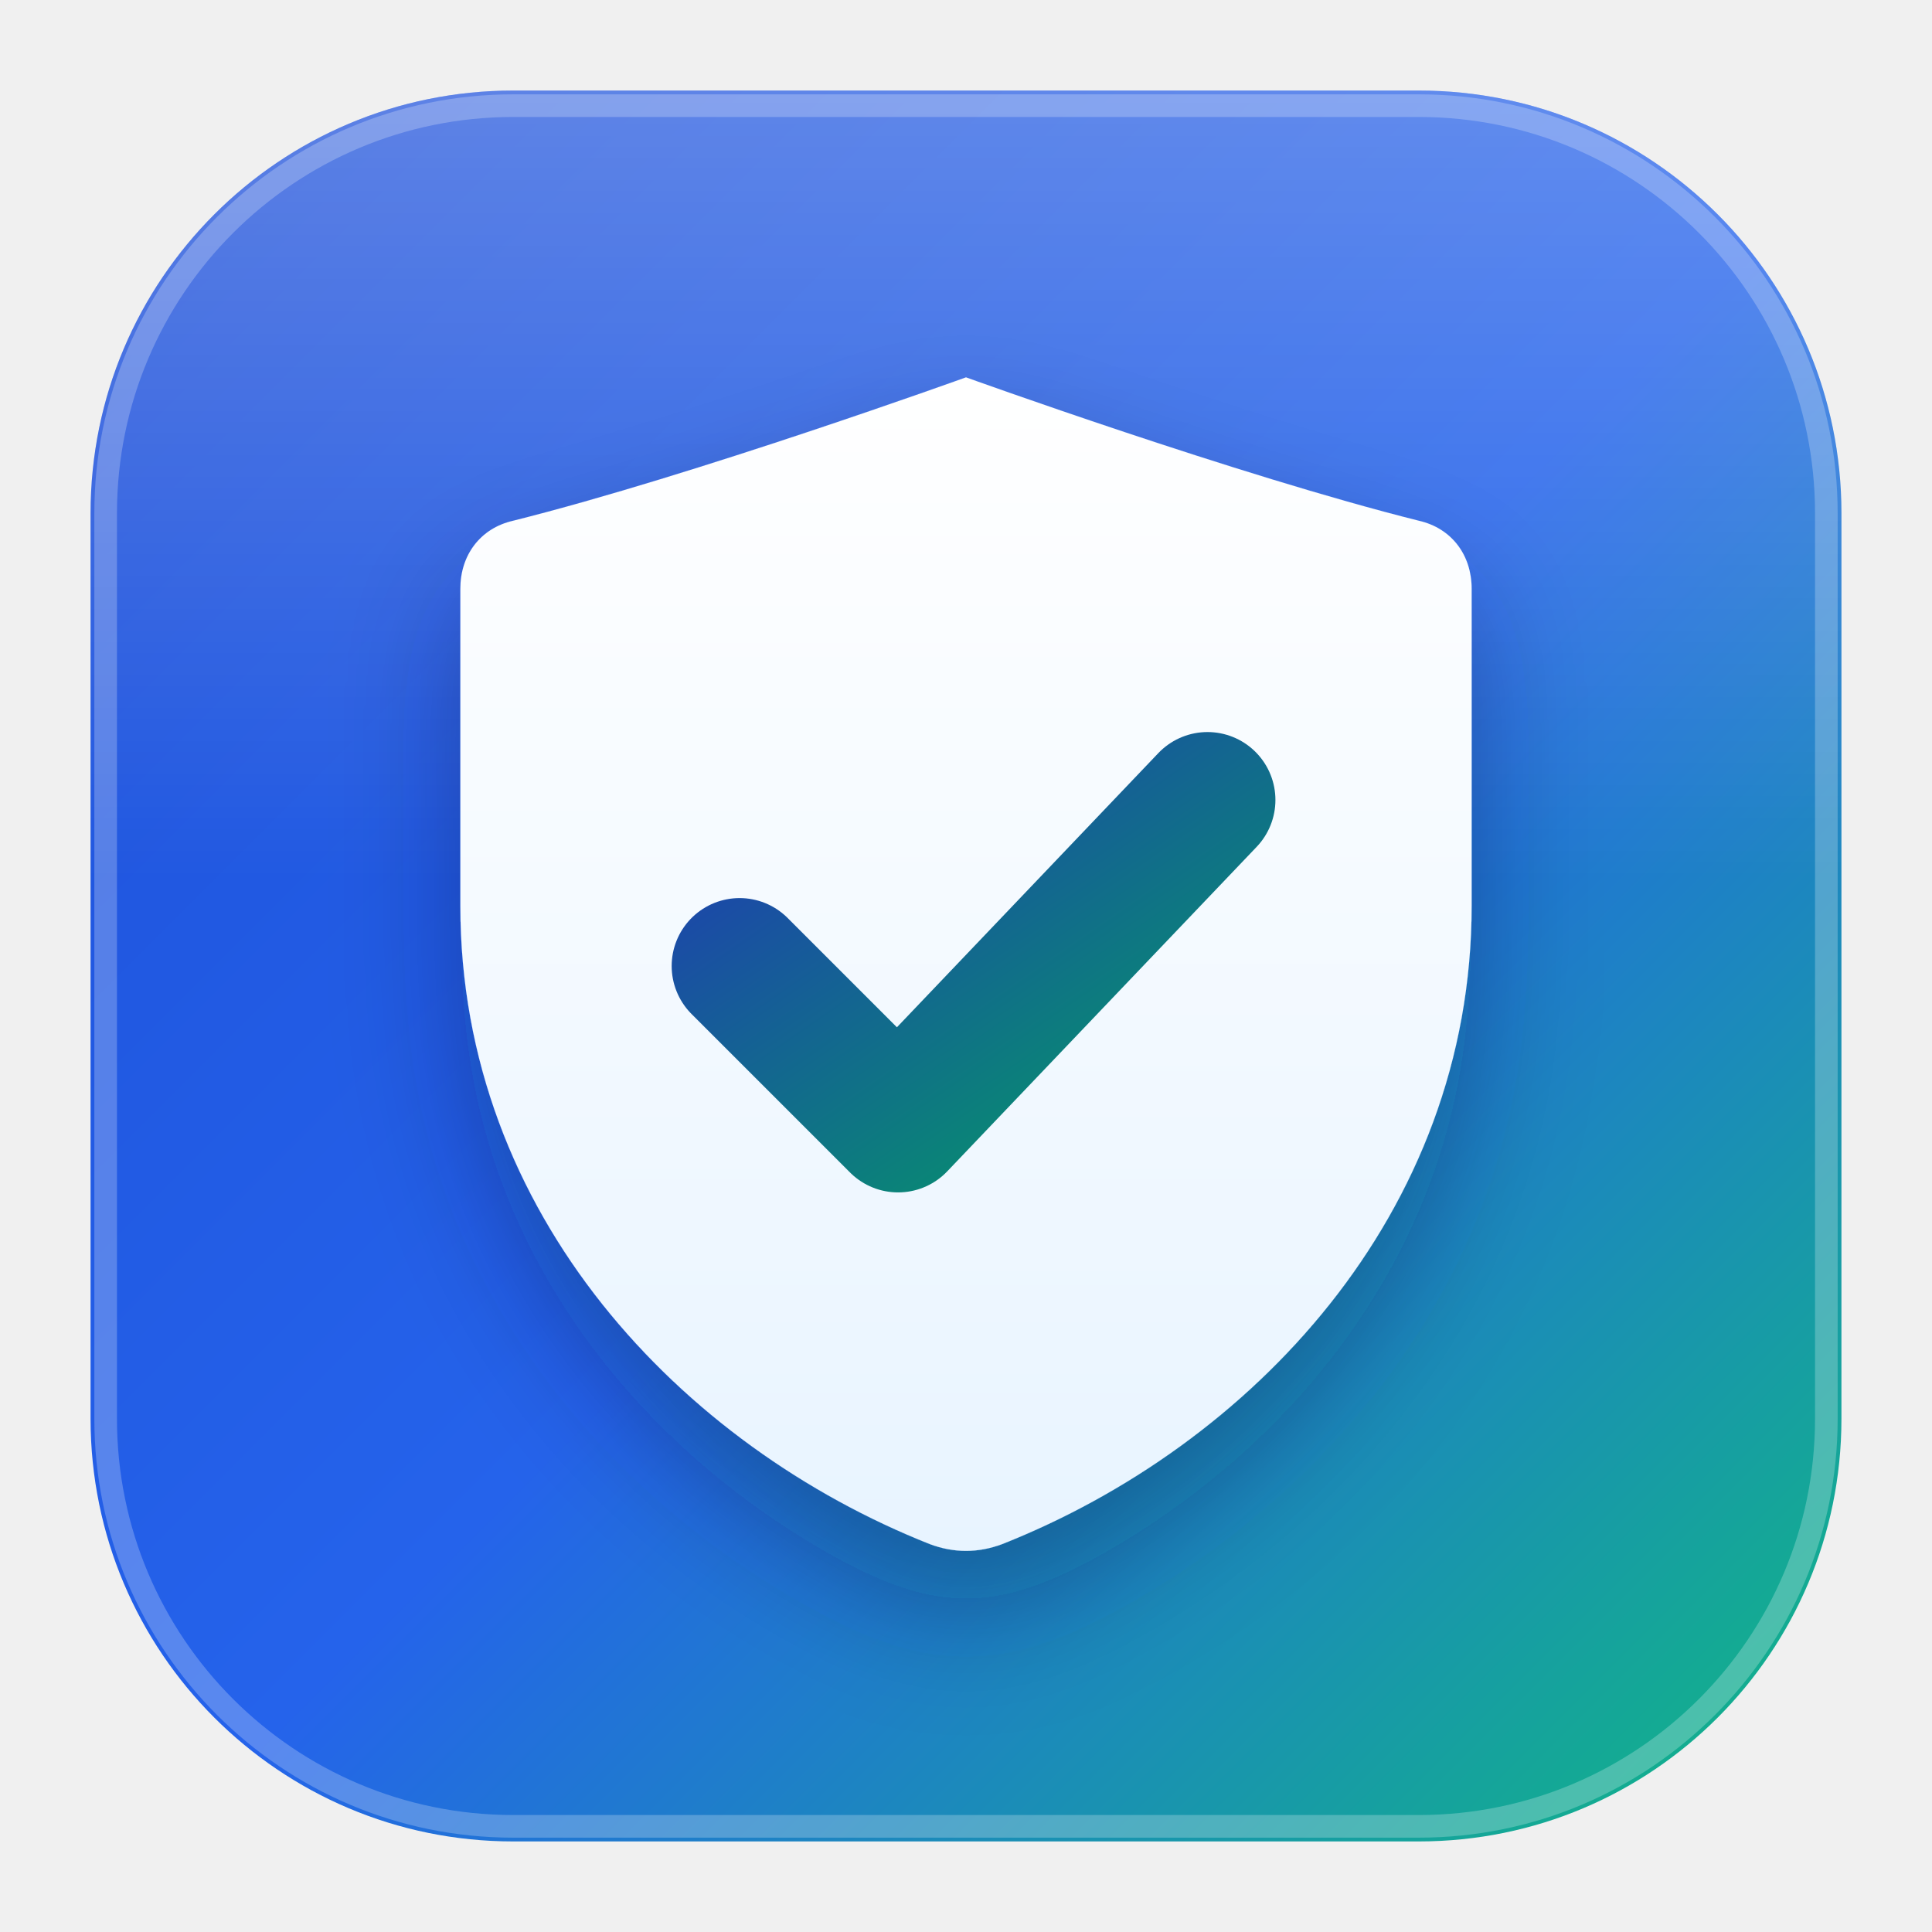
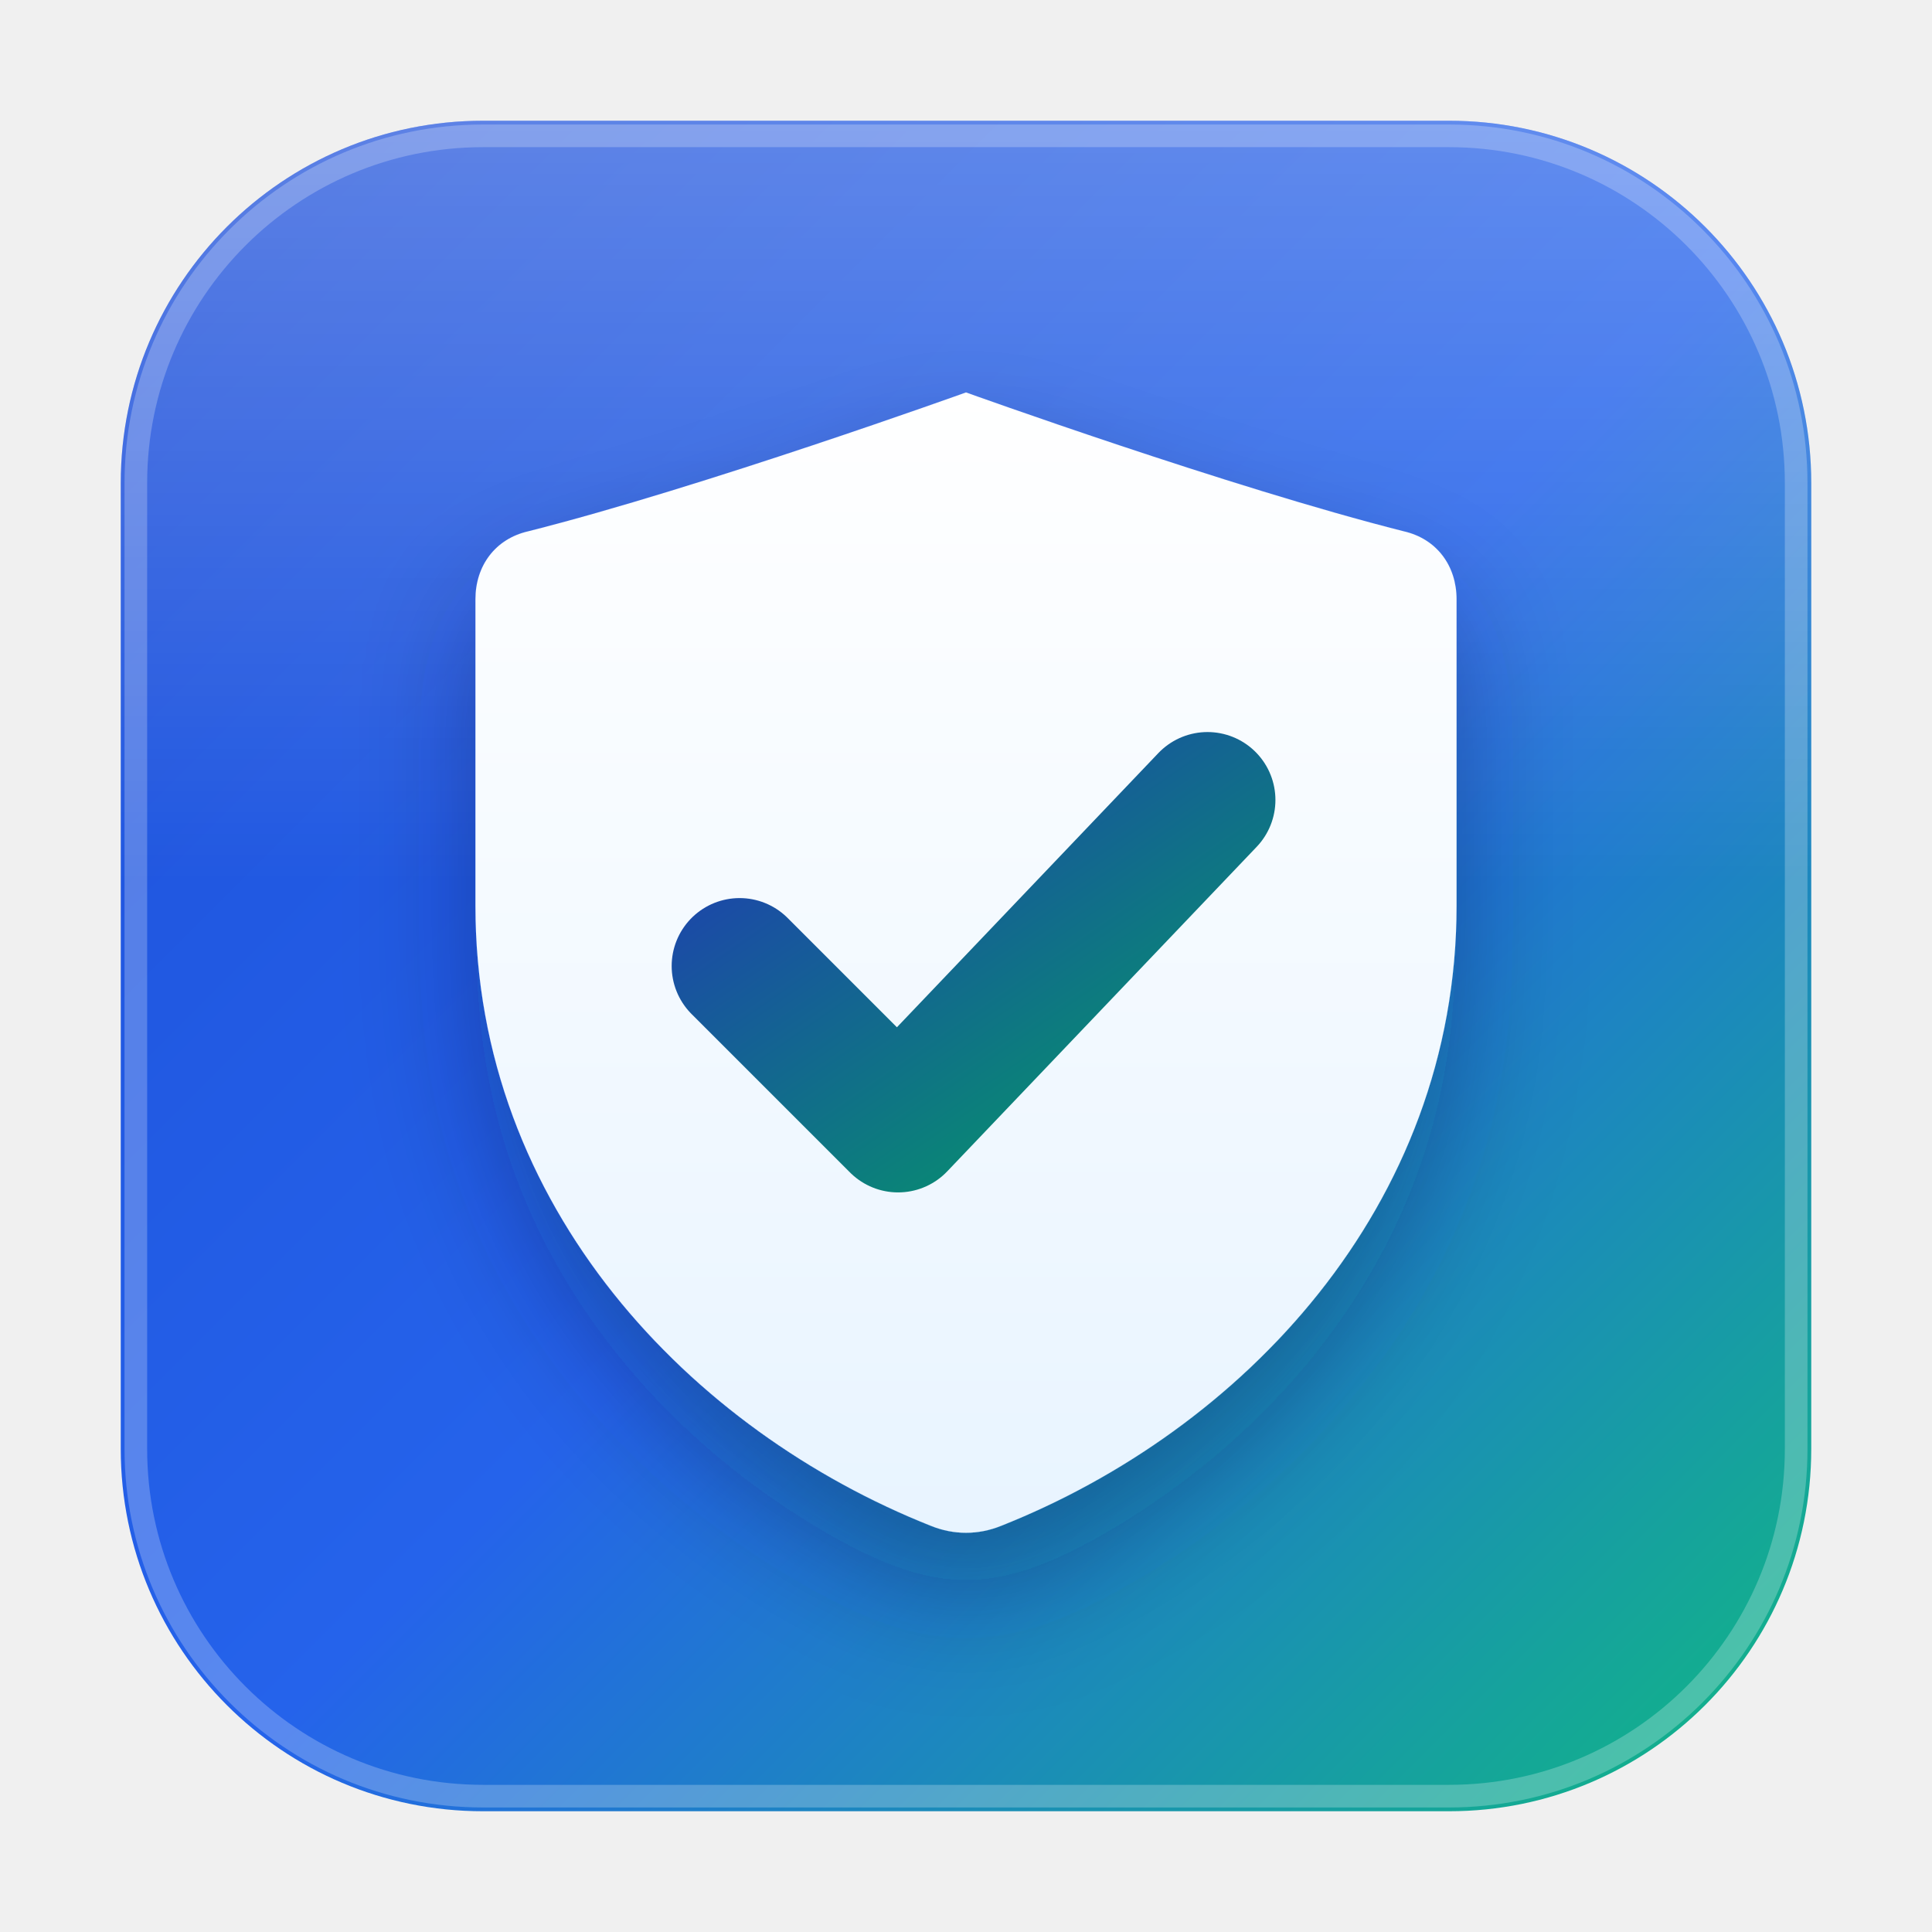
<svg xmlns="http://www.w3.org/2000/svg" viewBox="0 0 128 128" width="128" height="128">
  <defs>
    <linearGradient id="bgGrad" x1="0%" y1="0%" x2="100%" y2="100%">
      <stop offset="0%" stop-color="#1D4ED8" />
      <stop offset="52%" stop-color="#2563EB" />
      <stop offset="100%" stop-color="#10B981" />
    </linearGradient>
    <linearGradient id="sheenGrad" x1="0%" y1="0%" x2="0%" y2="100%">
      <stop offset="0%" stop-color="#FFFFFF" stop-opacity="0.28" />
      <stop offset="45%" stop-color="#FFFFFF" stop-opacity="0.0" />
    </linearGradient>
    <linearGradient id="shieldGrad" x1="0%" y1="0%" x2="0%" y2="100%">
      <stop offset="0%" stop-color="#FFFFFF" />
      <stop offset="100%" stop-color="#E8F4FF" />
    </linearGradient>
    <linearGradient id="checkGrad" x1="0%" y1="0%" x2="100%" y2="100%">
      <stop offset="0%" stop-color="#1E40AF" />
      <stop offset="100%" stop-color="#059669" />
    </linearGradient>
    <filter id="shieldShadow" x="-15%" y="-15%" width="130%" height="135%">
      <feDropShadow dx="0" dy="4" stdDeviation="4" flood-color="#091534" flood-opacity="0.32" />
    </filter>
  </defs>
-   <rect x="6" y="6" width="116" height="116" rx="28" ry="28" fill="url(#bgGrad)" />
-   <rect x="6" y="6" width="116" height="116" rx="28" ry="28" fill="url(#sheenGrad)" />
-   <rect x="7" y="7" width="114" height="114" rx="27" ry="27" fill="none" stroke="#FFFFFF" stroke-opacity="0.24" stroke-width="1.5" />
-   <path d="M64 25 C64 25 46 31.5 34 34.5 C31.8 35 30.5 36.8 30.5 39 L30.5 60 C30.5 80.5 45.2 95.8 61.6 102.3 C63.2 102.9 64.8 102.9 66.4 102.3 C82.8 95.8 97.5 80.5 97.5 60 L97.5 39 C97.5 36.8 96.2 35 94 34.5 C82 31.5 64 25 64 25 Z" fill="url(#shieldGrad)" filter="url(#shieldShadow)" />
+   <rect x="8" y="8" width="112" height="112" rx="24" ry="24" fill="url(#bgGrad)" />
+   <rect x="8" y="8" width="112" height="112" rx="24" ry="24" fill="url(#sheenGrad)" />
+   <rect x="9" y="9" width="110" height="110" rx="23" ry="23" fill="none" stroke="#FFFFFF" stroke-opacity="0.24" stroke-width="1.5" />
+   <path d="M64 26 C64 26 46.5 32.3 35 35.2 C32.8 35.7 31.5 37.5 31.5 39.7 L31.5 60 C31.5 80 45.8 94.8 61.7 101.1 C63.2 101.7 64.8 101.7 66.3 101.1 C82.2 94.8 96.5 80 96.5 60 L96.5 39.7 C96.5 37.5 95.2 35.7 93 35.2 C81.5 32.3 64 26 64 26 Z" fill="url(#shieldGrad)" filter="url(#shieldShadow)" />
  <path d="M49 64 L59.5 74.5 L80 53" fill="none" stroke="url(#checkGrad)" stroke-width="9" stroke-linecap="round" stroke-linejoin="round" />
</svg>
